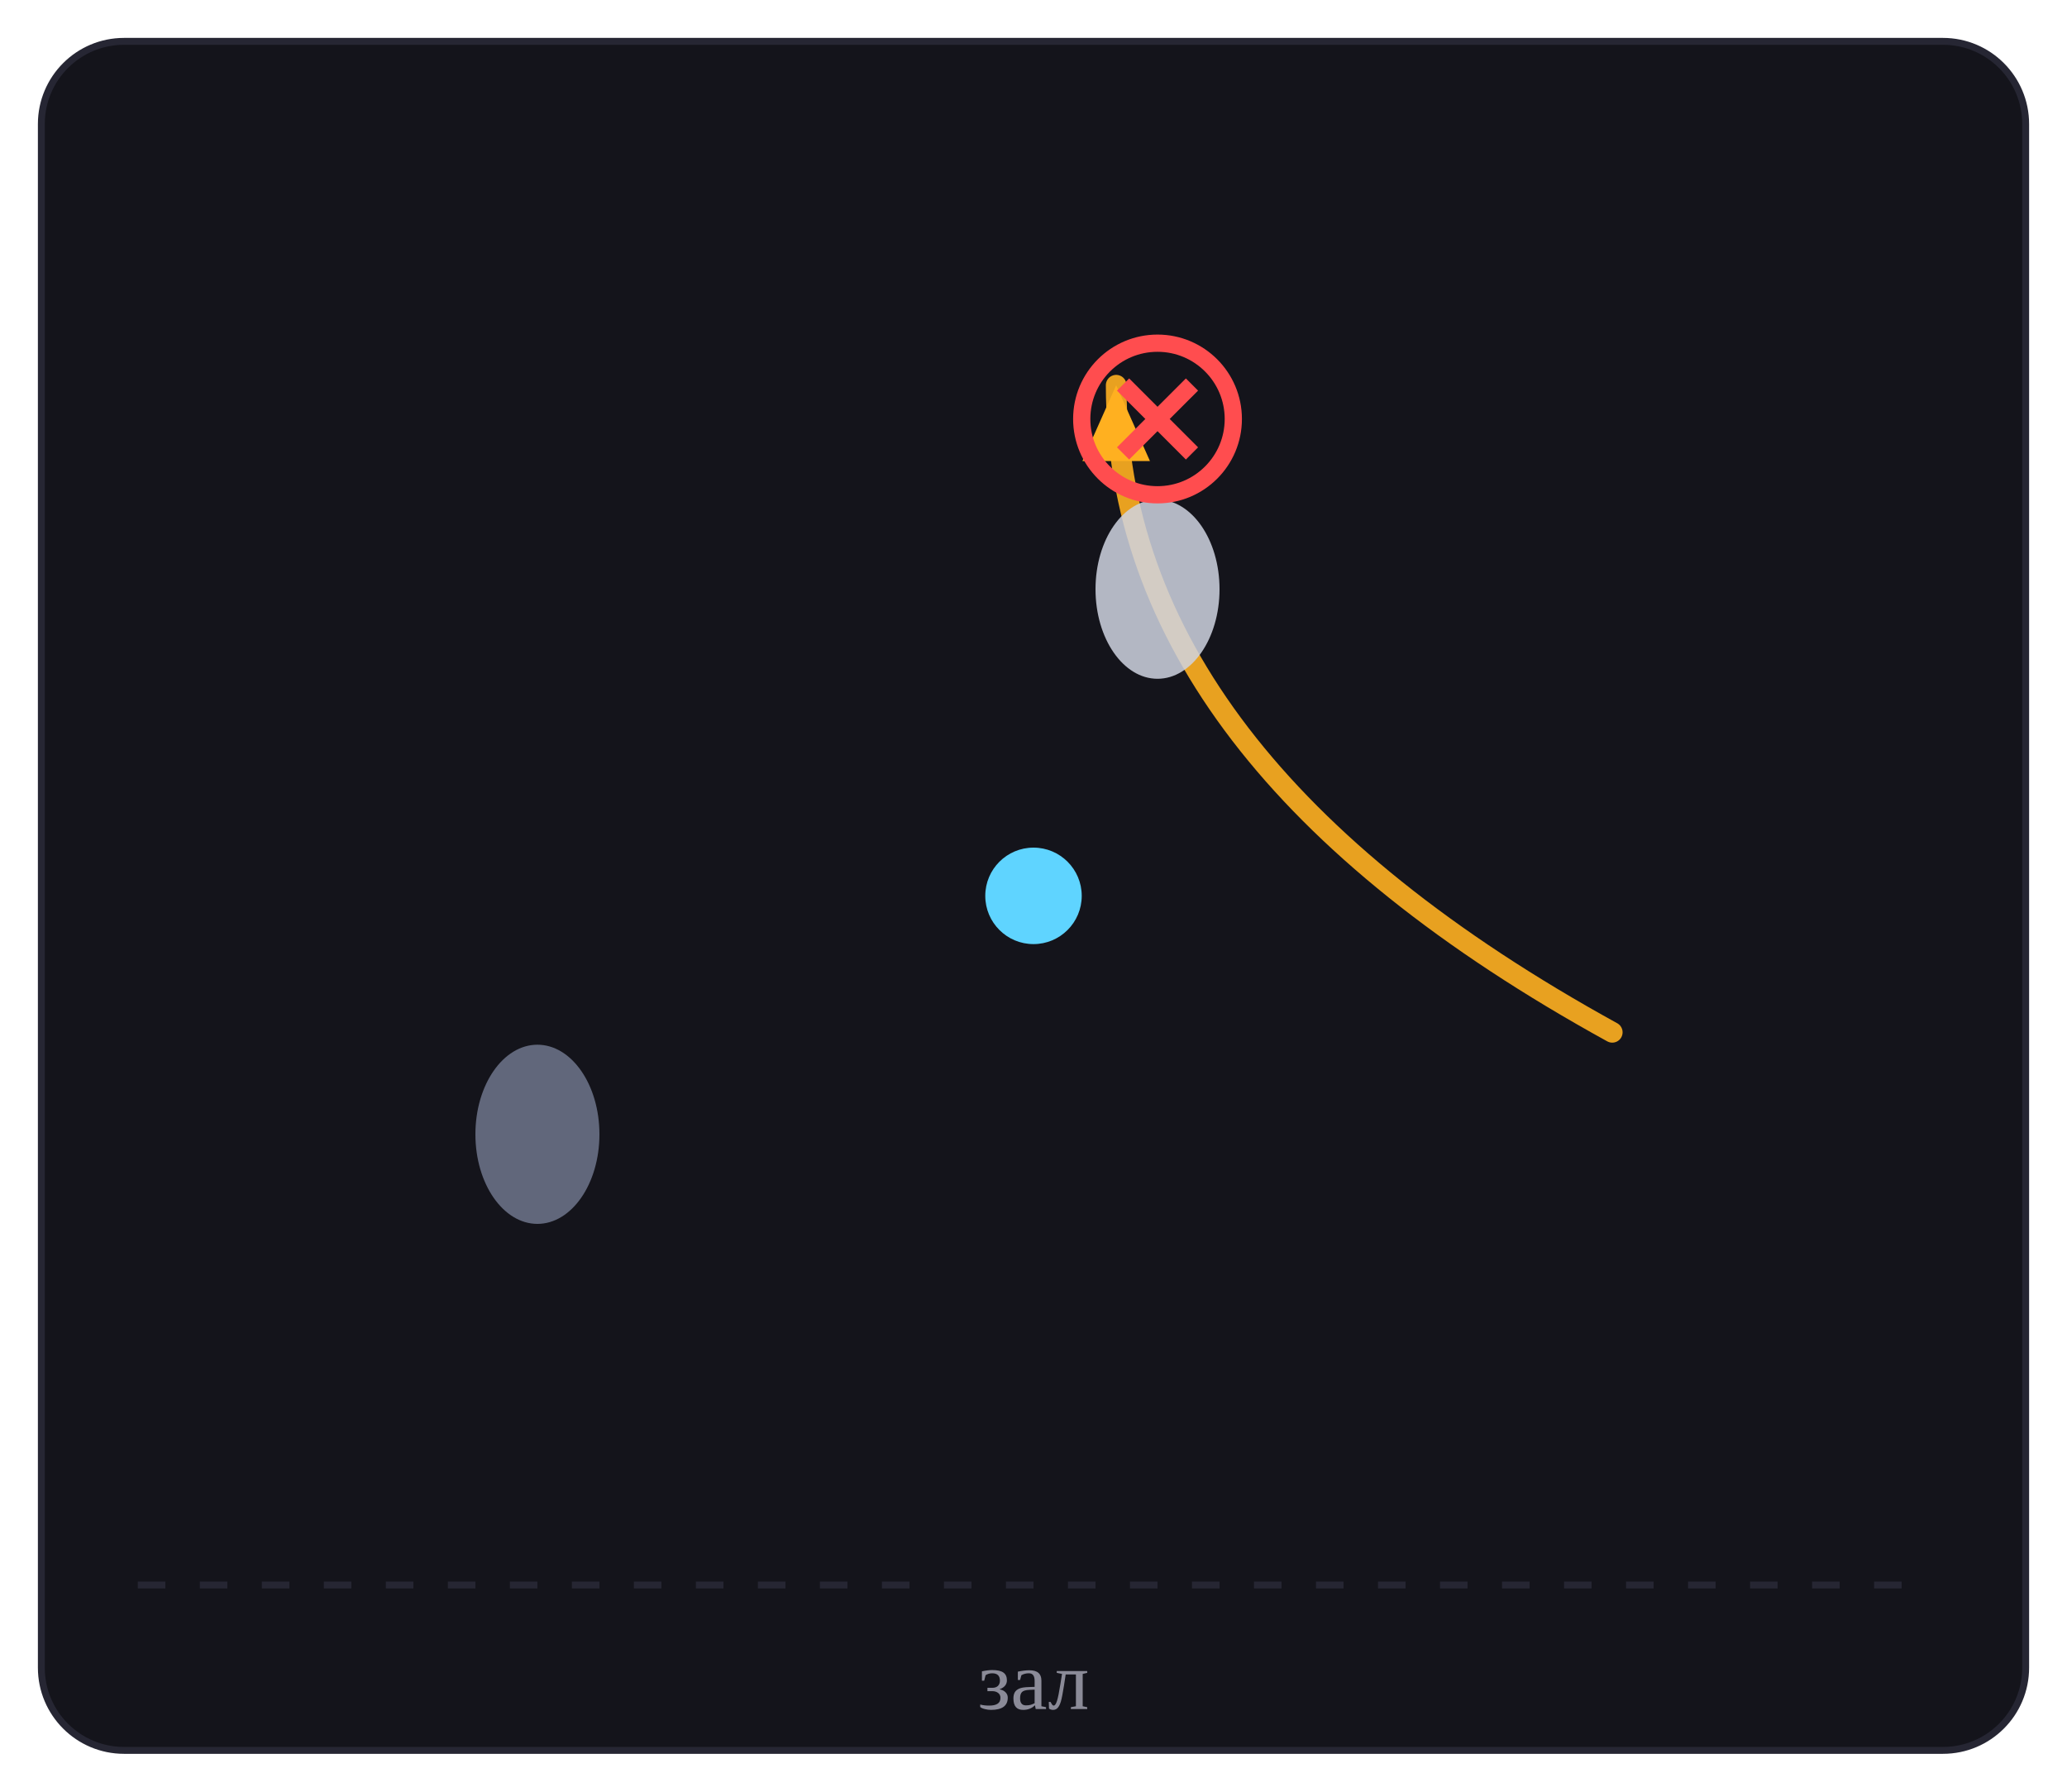
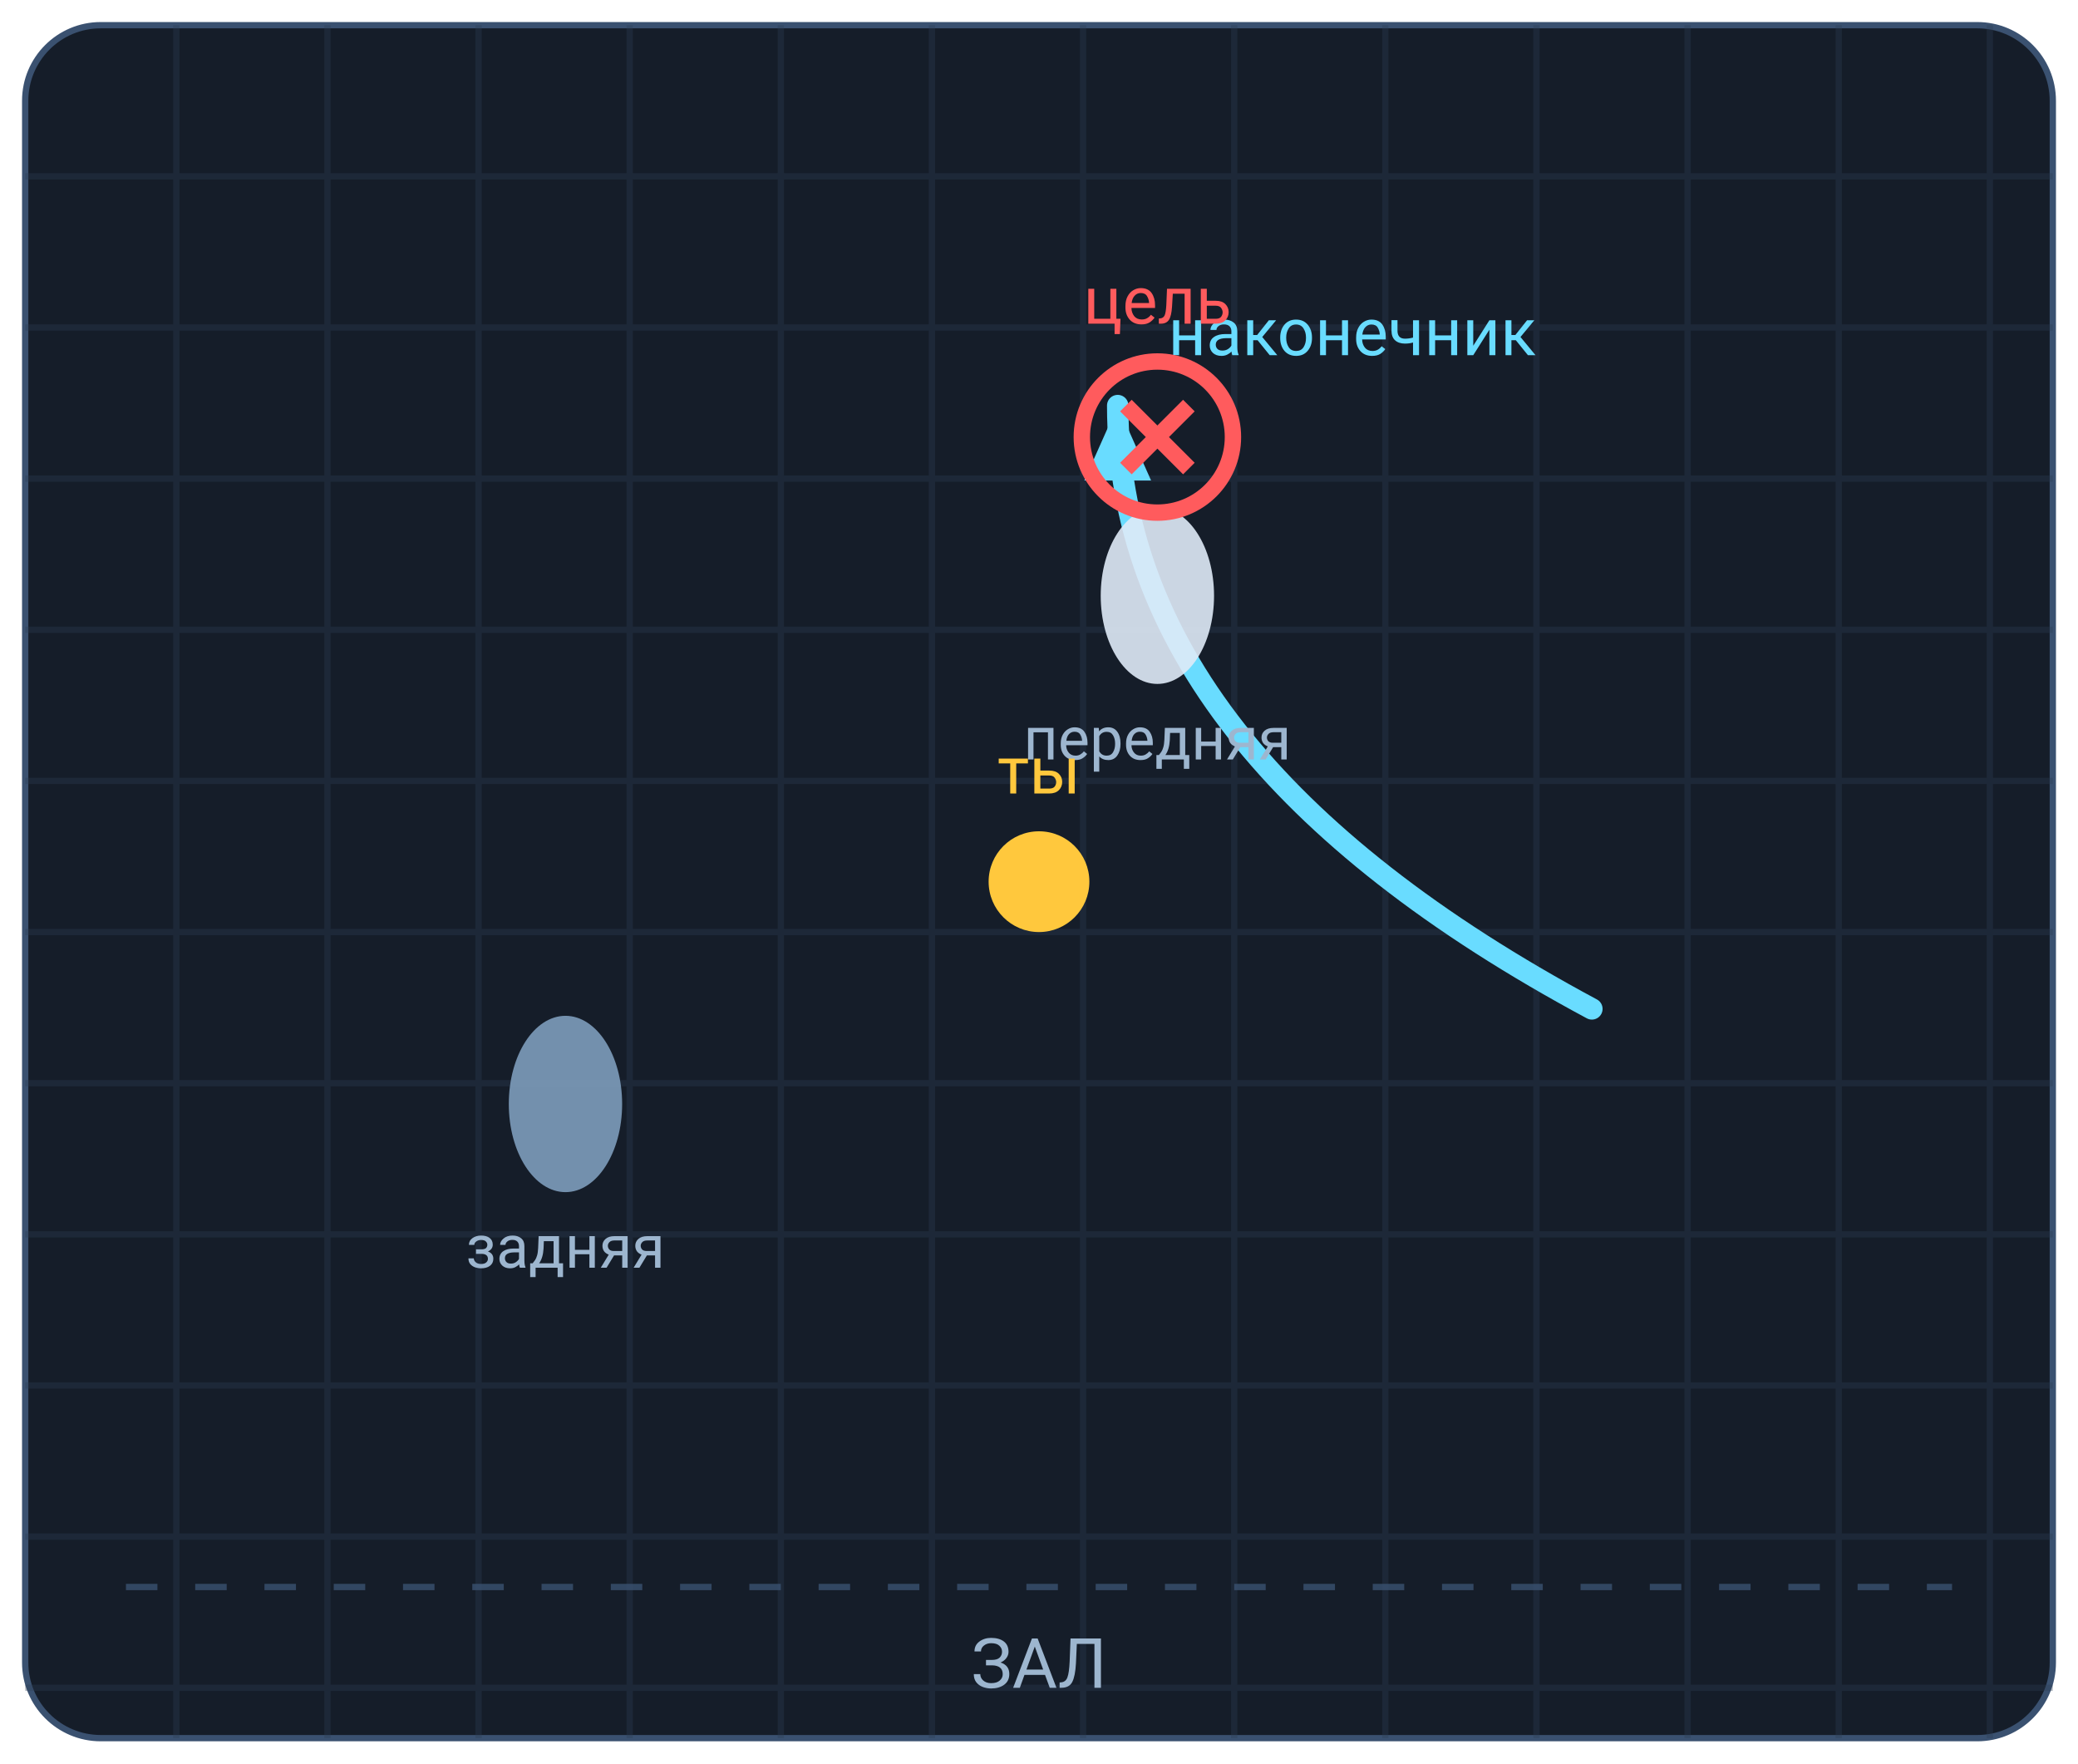
- <svg xmlns="http://www.w3.org/2000/svg" viewBox="0 0 300 260" width="100%">
-   <rect x="6" y="6" width="288" height="248" rx="12" fill="#14141b" stroke="#262633" />
-   <text x="150" y="248" fill="#8b8b98" font-size="12" text-anchor="middle">зал</text>
-   <line x1="20" y1="230" x2="280" y2="230" stroke="#262633" stroke-dasharray="4 5" />
-   <path d="M 234.0 149.8 Q 162.0 110.2 162.0 55.9" fill="none" stroke="#ffb020" stroke-width="3" stroke-linecap="round" opacity="0.9" />
-   <polygon points="162.0,55.9 166.9,66.9 157.1,66.9" fill="#ffb020" />
-   <ellipse cx="78.0" cy="164.6" rx="9" ry="13" fill="#6f768c" opacity="0.85" />
-   <ellipse cx="168.0" cy="85.5" rx="9" ry="13" fill="#cfd3e0" opacity="0.85" />
-   <circle cx="168.0" cy="60.8" r="11" fill="none" stroke="#ff4d4f" stroke-width="2.5" />
-   <line x1="163.0" y1="55.8" x2="173.0" y2="65.8" stroke="#ff4d4f" stroke-width="2.5" />
-   <line x1="173.0" y1="55.8" x2="163.0" y2="65.8" stroke="#ff4d4f" stroke-width="2.5" />
-   <circle cx="150.0" cy="130.0" r="7" fill="#5fd4ff" />
+ <svg xmlns="http://www.w3.org/2000/svg" viewBox="0 0 330 280" width="100%" role="img">
+   <rect x="4" y="4" width="322" height="272" rx="12" fill="#151d29" stroke="#3a5170" />
+   <g stroke="#2b3d52" stroke-width="1" opacity="0.35">
+     <line x1="28" y1="4" x2="28" y2="276" />
+     <line x1="52" y1="4" x2="52" y2="276" />
+     <line x1="76" y1="4" x2="76" y2="276" />
+     <line x1="100" y1="4" x2="100" y2="276" />
+     <line x1="124" y1="4" x2="124" y2="276" />
+     <line x1="148" y1="4" x2="148" y2="276" />
+     <line x1="172" y1="4" x2="172" y2="276" />
+     <line x1="196" y1="4" x2="196" y2="276" />
+     <line x1="220" y1="4" x2="220" y2="276" />
+     <line x1="244" y1="4" x2="244" y2="276" />
+     <line x1="268" y1="4" x2="268" y2="276" />
+     <line x1="292" y1="4" x2="292" y2="276" />
+     <line x1="316" y1="4" x2="316" y2="276" />
+     <line x1="4" y1="28" x2="326" y2="28" />
+     <line x1="4" y1="52" x2="326" y2="52" />
+     <line x1="4" y1="76" x2="326" y2="76" />
+     <line x1="4" y1="100" x2="326" y2="100" />
+     <line x1="4" y1="124" x2="326" y2="124" />
+     <line x1="4" y1="148" x2="326" y2="148" />
+     <line x1="4" y1="172" x2="326" y2="172" />
+     <line x1="4" y1="196" x2="326" y2="196" />
+     <line x1="4" y1="220" x2="326" y2="220" />
+     <line x1="4" y1="244" x2="326" y2="244" />
+     <line x1="4" y1="268" x2="326" y2="268" />
+   </g>
+   <text x="165" y="268" fill="#9db6cf" font-size="11" text-anchor="middle" font-family="Segoe UI, Roboto, sans-serif">ЗАЛ</text>
+   <line x1="20" y1="252" x2="310" y2="252" stroke="#3a5170" stroke-dasharray="5 6" opacity="0.8" />
+   <path d="M 252.8 160.2 Q 177.5 119.8 177.5 64.4" fill="none" stroke="#69dcff" stroke-width="3.4" stroke-linecap="round" />
+   <polygon points="177.5,64.4 182.8,76.3 172.2,76.3" fill="#69dcff" />
+   <text x="185.5" y="56.4" fill="#69dcff" font-size="10.5" font-family="Segoe UI, Roboto, sans-serif">наконечник</text>
+   <ellipse cx="89.8" cy="175.3" rx="9" ry="14" fill="#7d9cbb" opacity="0.9" />
+   <text x="89.8" y="201.3" fill="#9db6cf" font-size="9.5" text-anchor="middle" font-family="Segoe UI, Roboto, sans-serif">задняя</text>
+   <ellipse cx="183.8" cy="94.6" rx="9" ry="14" fill="#dfeaf7" opacity="0.9" />
+   <text x="183.8" y="120.6" fill="#9db6cf" font-size="9.5" text-anchor="middle" font-family="Segoe UI, Roboto, sans-serif">передняя</text>
+   <circle cx="183.8" cy="69.4" r="12" fill="none" stroke="#ff5b5d" stroke-width="2.6" />
+   <line x1="188.8" y1="64.4" x2="178.8" y2="74.4" stroke="#ff5b5d" stroke-width="2.6" />
+   <line x1="178.8" y1="64.4" x2="188.8" y2="74.4" stroke="#ff5b5d" stroke-width="2.6" />
+   <text x="183.8" y="51.4" fill="#ff5b5d" font-size="10.5" text-anchor="middle" font-family="Segoe UI, Roboto, sans-serif">цель</text>
+   <circle cx="165.0" cy="140.0" r="8" fill="#ffc83d" />
+   <text x="165.0" y="126.0" fill="#ffc83d" font-size="10.5" text-anchor="middle" font-family="Segoe UI, Roboto, sans-serif">ты</text>
</svg>
